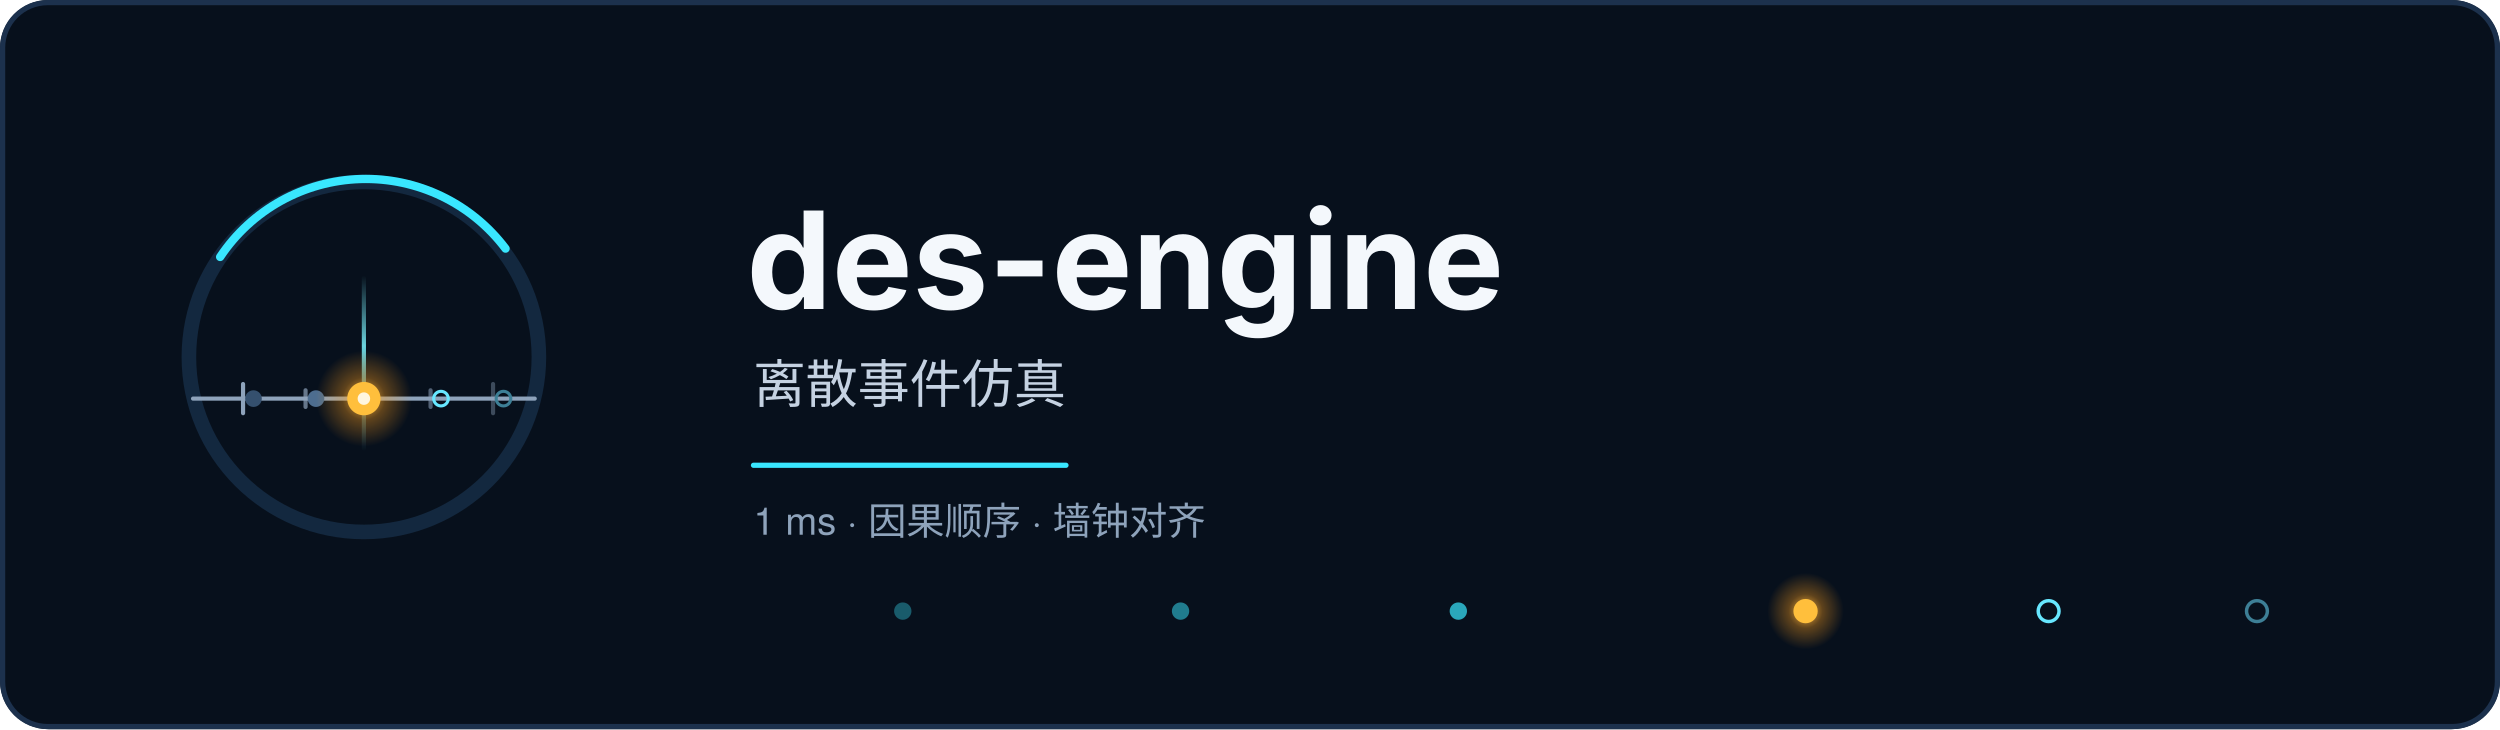
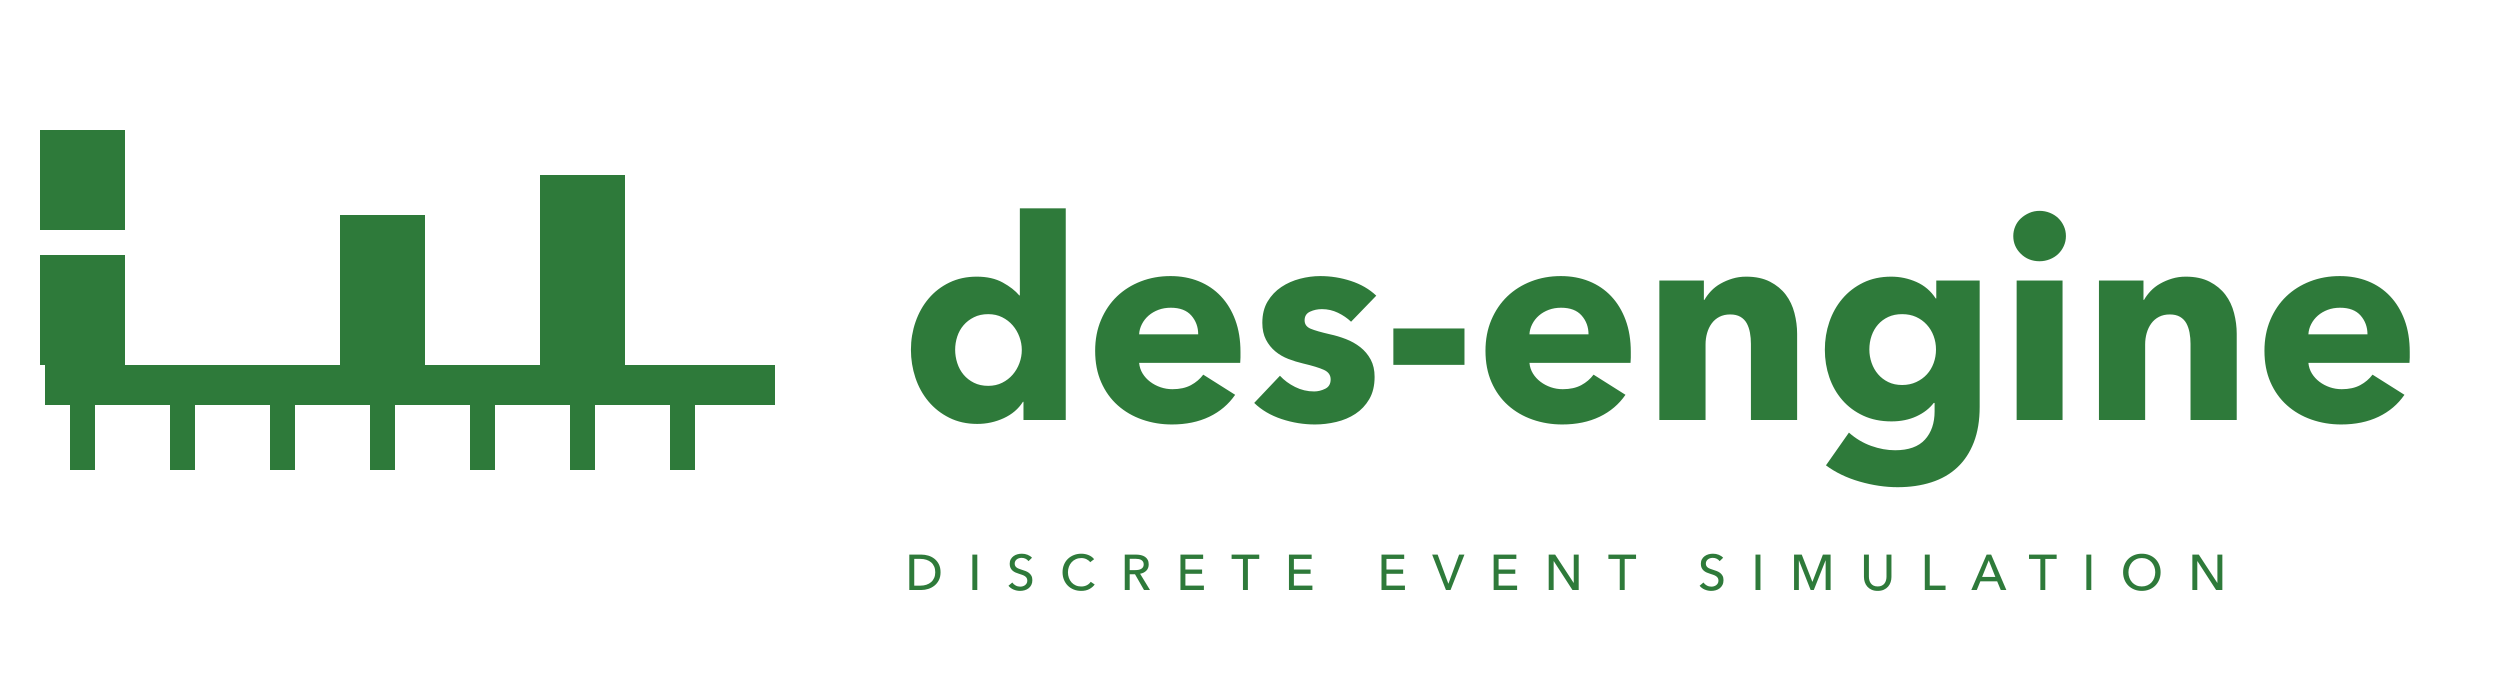
- <svg xmlns="http://www.w3.org/2000/svg" width="1440" height="420" viewBox="0 0 1440 420">
-   <defs>
-     <radialGradient id="glow" cx="50%" cy="50%" r="50%">
-       <stop offset="0%" stop-color="#ffc857" stop-opacity="0.95" />
-       <stop offset="45%" stop-color="#ff9f1c" stop-opacity="0.35" />
-       <stop offset="100%" stop-color="#ff9f1c" stop-opacity="0" />
-     </radialGradient>
-     <linearGradient id="beam" x1="0" y1="0" x2="0" y2="1">
-       <stop offset="0%" stop-color="#7cf4ff" stop-opacity="0" />
-       <stop offset="40%" stop-color="#7cf4ff" stop-opacity="0.85" />
-       <stop offset="100%" stop-color="#7cf4ff" stop-opacity="0" />
-     </linearGradient>
-     <linearGradient id="fade" x1="0" y1="0" x2="1" y2="0">
-       <stop offset="0%" stop-color="#39e7ff" stop-opacity="0.15" />
-       <stop offset="55%" stop-color="#39e7ff" stop-opacity="0.7" />
-       <stop offset="100%" stop-color="#39e7ff" stop-opacity="0.1" />
-     </linearGradient>
-   </defs>
-   <rect width="1440" height="420" rx="28" fill="#07101c" />
-   <rect x="1.5" y="1.5" width="1437" height="417" rx="26" fill="none" stroke="#1c314d" stroke-width="3" />
-   <g transform="translate(56 58) scale(0.6)">
-     <circle cx="256" cy="246" r="168" fill="none" stroke="#13283f" stroke-width="14" />
-     <path d="M118 150 A168 168 0 0 1 392 142" fill="none" stroke="#39e7ff" stroke-width="8" stroke-linecap="round" />
-     <line x1="92" y1="286" x2="420" y2="286" stroke="#8ea3bb" stroke-width="4" stroke-linecap="round" />
-     <g fill="#8ea3bb">
-       <rect x="138" y="270" width="4" height="32" rx="2" />
-       <rect x="198" y="276" width="4" height="20" rx="2" opacity="0.7" />
-       <rect x="318" y="276" width="4" height="20" rx="2" opacity="0.55" />
-       <rect x="378" y="270" width="4" height="32" rx="2" opacity="0.4" />
+ <svg xmlns="http://www.w3.org/2000/svg" width="1000" height="280" viewBox="0 0 1000 280">
+   <g fill="#2E7A3A">
+     <rect x="18" y="146" width="292" height="16" />
+     <rect x="28" y="162" width="10" height="26" />
+     <rect x="68" y="162" width="10" height="26" />
+     <rect x="108" y="162" width="10" height="26" />
+     <rect x="148" y="162" width="10" height="26" />
+     <rect x="188" y="162" width="10" height="26" />
+     <rect x="228" y="162" width="10" height="26" />
+     <rect x="268" y="162" width="10" height="26" />
+     <rect x="16" y="102" width="34" height="44" />
+     <rect x="16" y="52" width="34" height="40" />
+     <rect x="136" y="86" width="34" height="60" />
+     <rect x="216" y="70" width="34" height="76" />
+     <g transform="translate(360 168) scale(1 -1)">
+       <path d="M49.39 0.00L49.39 7.28L49.17 7.28Q46.48 3.02 41.50 0.73Q36.51 -1.57 30.91 -1.57Q24.64 -1.57 19.71 0.90Q14.78 3.36 11.37 7.45Q7.95 11.54 6.16 16.91Q4.37 22.29 4.37 28.11Q4.37 33.94 6.22 39.26Q8.06 44.58 11.48 48.61Q14.90 52.64 19.77 54.99Q24.64 57.34 30.69 57.34Q36.85 57.34 41.10 54.99Q45.36 52.64 47.71 49.84L47.94 49.84L47.94 84.67L66.30 84.67L66.30 0.00ZM48.72 28.00Q48.72 30.69 47.77 33.26Q46.82 35.84 45.08 37.86Q43.34 39.87 40.88 41.10Q38.42 42.34 35.28 42.34Q32.03 42.34 29.57 41.10Q27.10 39.87 25.42 37.91Q23.74 35.95 22.90 33.38Q22.06 30.80 22.06 28.11Q22.06 25.42 22.90 22.79Q23.74 20.16 25.42 18.14Q27.10 16.13 29.57 14.90Q32.03 13.66 35.28 13.66Q38.42 13.66 40.88 14.90Q43.34 16.13 45.08 18.14Q46.82 20.16 47.77 22.74Q48.72 25.31 48.72 28.00Z M119.28 34.27Q119.28 38.64 116.54 41.78Q113.79 44.91 108.30 44.91Q105.62 44.91 103.38 44.07Q101.14 43.23 99.46 41.78Q97.78 40.32 96.77 38.36Q95.76 36.40 95.65 34.27ZM136.19 27.22Q136.19 26.10 136.19 24.98Q136.19 23.86 136.08 22.85L95.65 22.85Q95.87 20.50 97.05 18.59Q98.22 16.69 100.07 15.29Q101.92 13.89 104.22 13.10Q106.51 12.32 108.98 12.32Q113.34 12.32 116.37 13.94Q119.39 15.57 121.30 18.14L134.06 10.08Q130.14 4.37 123.70 1.29Q117.26 -1.79 108.75 -1.79Q102.48 -1.79 96.88 0.17Q91.28 2.13 87.08 5.88Q82.88 9.63 80.47 15.12Q78.06 20.61 78.06 27.66Q78.06 34.50 80.42 40.04Q82.77 45.58 86.80 49.45Q90.83 53.31 96.32 55.44Q101.81 57.57 108.19 57.57Q114.35 57.57 119.50 55.50Q124.66 53.42 128.35 49.50Q132.05 45.58 134.12 39.98Q136.19 34.38 136.19 27.22Z M180.43 39.31Q178.19 41.44 175.17 42.90Q172.14 44.35 168.78 44.35Q166.21 44.35 164.02 43.34Q161.84 42.34 161.84 39.87Q161.84 37.52 164.25 36.51Q166.66 35.50 172.03 34.27Q175.17 33.60 178.36 32.37Q181.55 31.14 184.13 29.12Q186.70 27.10 188.27 24.19Q189.84 21.28 189.84 17.25Q189.84 11.98 187.71 8.34Q185.58 4.70 182.17 2.46Q178.75 0.22 174.50 -0.78Q170.24 -1.79 165.98 -1.79Q159.15 -1.79 152.60 0.39Q146.05 2.58 141.68 6.83L151.98 17.70Q154.45 15.01 158.03 13.22Q161.62 11.42 165.65 11.42Q167.89 11.42 170.07 12.49Q172.26 13.55 172.26 16.24Q172.26 18.82 169.57 20.05Q166.88 21.28 161.17 22.62Q158.26 23.30 155.34 24.42Q152.43 25.54 150.14 27.44Q147.84 29.34 146.38 32.14Q144.93 34.94 144.93 38.86Q144.93 43.90 147.06 47.43Q149.18 50.96 152.54 53.20Q155.90 55.44 159.99 56.50Q164.08 57.57 168.11 57.57Q174.38 57.57 180.38 55.61Q186.37 53.65 190.51 49.73Z M197.34 22.06L197.34 36.62L225.79 36.62L225.79 22.06Z M275.41 34.27Q275.41 38.64 272.66 41.78Q269.92 44.91 264.43 44.91Q261.74 44.91 259.50 44.07Q257.26 43.23 255.58 41.78Q253.90 40.32 252.90 38.36Q251.89 36.40 251.78 34.27ZM292.32 27.22Q292.32 26.10 292.32 24.98Q292.32 23.86 292.21 22.85L251.78 22.85Q252.00 20.50 253.18 18.59Q254.35 16.69 256.20 15.29Q258.05 13.89 260.34 13.10Q262.64 12.32 265.10 12.32Q269.47 12.32 272.50 13.94Q275.52 15.57 277.42 18.14L290.19 10.08Q286.27 4.37 279.83 1.29Q273.39 -1.79 264.88 -1.79Q258.61 -1.79 253.01 0.17Q247.41 2.13 243.21 5.88Q239.01 9.63 236.60 15.12Q234.19 20.61 234.19 27.66Q234.19 34.50 236.54 40.04Q238.90 45.58 242.93 49.45Q246.96 53.31 252.45 55.44Q257.94 57.57 264.32 57.57Q270.48 57.57 275.63 55.50Q280.78 53.42 284.48 49.50Q288.18 45.58 290.25 39.98Q292.32 34.38 292.32 27.22Z M340.37 0.00L340.37 30.46Q340.37 32.82 339.98 34.94Q339.58 37.07 338.69 38.70Q337.79 40.32 336.17 41.27Q334.54 42.22 332.08 42.22Q329.62 42.22 327.77 41.27Q325.92 40.32 324.69 38.64Q323.46 36.96 322.84 34.78Q322.22 32.59 322.22 30.24L322.22 0.00L303.74 0.00L303.74 55.78L321.55 55.78L321.55 48.05L321.78 48.05Q322.78 49.84 324.41 51.58Q326.03 53.31 328.22 54.54Q330.40 55.78 332.98 56.56Q335.55 57.34 338.46 57.34Q344.06 57.34 347.98 55.33Q351.90 53.31 354.31 50.12Q356.72 46.93 357.78 42.78Q358.85 38.64 358.85 34.50L358.85 0.00Z M431.87 5.26Q431.87 -2.91 429.52 -8.96Q427.17 -15.01 422.91 -18.98Q418.66 -22.96 412.55 -24.92Q406.45 -26.88 399.06 -26.88Q391.66 -26.88 383.88 -24.64Q376.10 -22.40 370.38 -18.14L379.57 -5.04Q383.60 -8.62 388.47 -10.36Q393.34 -12.10 398.05 -12.10Q406.11 -12.10 409.98 -7.84Q413.84 -3.58 413.84 3.47L413.84 6.83L413.50 6.83Q410.93 3.47 406.56 1.46Q402.19 -0.56 396.59 -0.56Q390.21 -0.56 385.28 1.74Q380.35 4.03 376.94 7.95Q373.52 11.87 371.73 17.08Q369.94 22.29 369.94 28.11Q369.94 33.94 371.73 39.20Q373.52 44.46 376.94 48.50Q380.35 52.53 385.28 54.94Q390.21 57.34 396.48 57.34Q401.74 57.34 406.56 55.22Q411.38 53.09 414.29 48.61L414.51 48.61L414.51 55.78L431.87 55.78ZM414.40 28.22Q414.40 31.02 413.45 33.60Q412.50 36.18 410.70 38.14Q408.91 40.10 406.45 41.22Q403.98 42.34 400.85 42.34Q397.71 42.34 395.30 41.22Q392.90 40.10 391.22 38.19Q389.54 36.29 388.64 33.71Q387.74 31.14 387.74 28.22Q387.74 25.42 388.64 22.85Q389.54 20.27 391.22 18.31Q392.90 16.35 395.30 15.18Q397.71 14.00 400.85 14.00Q403.98 14.00 406.50 15.18Q409.02 16.35 410.76 18.26Q412.50 20.16 413.45 22.74Q414.40 25.31 414.40 28.22Z M466.37 73.58Q466.37 71.46 465.53 69.61Q464.69 67.76 463.29 66.42Q461.89 65.07 459.93 64.29Q457.97 63.50 455.84 63.50Q451.36 63.50 448.34 66.47Q445.31 69.44 445.31 73.58Q445.31 75.60 446.10 77.45Q446.88 79.30 448.34 80.64Q449.79 81.98 451.70 82.82Q453.60 83.66 455.84 83.66Q457.97 83.66 459.93 82.88Q461.89 82.10 463.29 80.75Q464.69 79.41 465.53 77.56Q466.37 75.71 466.37 73.58ZM446.66 0.00L446.66 55.78L465.02 55.78L465.02 0.00Z M516.21 0.00L516.21 30.46Q516.21 32.82 515.82 34.94Q515.42 37.07 514.53 38.70Q513.63 40.32 512.01 41.27Q510.38 42.22 507.92 42.22Q505.46 42.22 503.61 41.27Q501.76 40.32 500.53 38.64Q499.30 36.96 498.68 34.78Q498.06 32.59 498.06 30.24L498.06 0.00L479.58 0.00L479.58 55.78L497.39 55.78L497.39 48.05L497.62 48.05Q498.62 49.84 500.25 51.58Q501.87 53.31 504.06 54.54Q506.24 55.78 508.82 56.56Q511.39 57.34 514.30 57.34Q519.90 57.34 523.82 55.33Q527.74 53.31 530.15 50.12Q532.56 46.93 533.62 42.78Q534.69 38.64 534.69 34.50L534.69 0.00Z M586.99 34.27Q586.99 38.64 584.25 41.78Q581.50 44.91 576.02 44.91Q573.33 44.91 571.09 44.07Q568.85 43.23 567.17 41.78Q565.49 40.32 564.48 38.36Q563.47 36.40 563.36 34.27ZM603.90 27.22Q603.90 26.10 603.90 24.98Q603.90 23.86 603.79 22.85L563.36 22.85Q563.58 20.50 564.76 18.59Q565.94 16.69 567.78 15.29Q569.63 13.89 571.93 13.10Q574.22 12.32 576.69 12.32Q581.06 12.32 584.08 13.94Q587.10 15.57 589.01 18.14L601.78 10.08Q597.86 4.37 591.42 1.29Q584.98 -1.79 576.46 -1.79Q570.19 -1.79 564.59 0.17Q558.99 2.13 554.79 5.88Q550.59 9.63 548.18 15.12Q545.78 20.61 545.78 27.66Q545.78 34.50 548.13 40.04Q550.48 45.58 554.51 49.45Q558.54 53.31 564.03 55.44Q569.52 57.57 575.90 57.57Q582.06 57.57 587.22 55.50Q592.37 53.42 596.06 49.50Q599.76 45.58 601.83 39.98Q603.90 34.38 603.90 27.22Z" />
    </g>
-     <rect x="254" y="168" width="4" height="168" rx="2" fill="url(#beam)" />
-     <circle cx="150" cy="286" r="8" fill="#35506e" />
-     <circle cx="210" cy="286" r="8" fill="#4d6d8f" />
-     <circle cx="256" cy="286" r="46" fill="url(#glow)" />
-     <circle cx="256" cy="286" r="16" fill="#ffbf3c" />
-     <circle cx="256" cy="286" r="6" fill="#fff6df" />
-     <circle cx="330" cy="286" r="7" fill="none" stroke="#67e7ff" stroke-width="3" />
-     <circle cx="390" cy="286" r="7" fill="none" stroke="#3d7f96" stroke-width="3" />
+     <g transform="translate(362 236) scale(1 -1)">
+       <path d="M1.72 14.16L6.58 14.16Q7.94 14.16 9.30 13.76Q10.66 13.36 11.76 12.50Q12.86 11.64 13.54 10.30Q14.22 8.96 14.22 7.08Q14.22 5.26 13.54 3.93Q12.86 2.60 11.76 1.73Q10.66 0.86 9.30 0.43Q7.94 0.00 6.58 0.00L1.72 0.00ZM3.70 1.74L6.18 1.74Q7.46 1.74 8.55 2.10Q9.64 2.46 10.43 3.14Q11.22 3.82 11.66 4.82Q12.10 5.82 12.10 7.08Q12.10 8.40 11.66 9.40Q11.22 10.40 10.43 11.07Q9.64 11.74 8.55 12.09Q7.46 12.44 6.18 12.44L3.70 12.44Z M28.92 0.00L26.94 0.00L26.94 14.16L28.92 14.16Z M49.40 11.54Q48.98 12.12 48.26 12.49Q47.54 12.86 46.64 12.86Q46.16 12.86 45.67 12.73Q45.18 12.60 44.78 12.31Q44.38 12.02 44.13 11.59Q43.88 11.16 43.88 10.56Q43.88 9.98 44.11 9.59Q44.34 9.20 44.73 8.93Q45.12 8.66 45.65 8.47Q46.18 8.28 46.78 8.08Q47.50 7.86 48.24 7.58Q48.98 7.30 49.58 6.84Q50.18 6.38 50.56 5.69Q50.94 5.00 50.94 3.94Q50.94 2.84 50.53 2.03Q50.12 1.22 49.44 0.69Q48.76 0.16 47.87 -0.10Q46.98 -0.36 46.04 -0.36Q44.70 -0.36 43.45 0.16Q42.20 0.68 41.38 1.70L42.92 3.00Q43.42 2.26 44.26 1.80Q45.10 1.34 46.08 1.34Q46.58 1.34 47.08 1.48Q47.58 1.62 47.99 1.92Q48.40 2.22 48.66 2.67Q48.92 3.12 48.92 3.76Q48.92 4.40 48.65 4.83Q48.38 5.26 47.92 5.56Q47.46 5.86 46.85 6.07Q46.24 6.28 45.56 6.50Q44.88 6.70 44.22 6.99Q43.56 7.28 43.04 7.73Q42.52 8.18 42.20 8.84Q41.88 9.50 41.88 10.48Q41.88 11.54 42.31 12.30Q42.74 13.06 43.43 13.56Q44.12 14.06 44.99 14.29Q45.86 14.52 46.74 14.52Q47.98 14.52 49.06 14.08Q50.14 13.64 50.80 12.90Z M75.88 2.20Q75.04 1.06 73.70 0.35Q72.36 -0.36 70.48 -0.36Q68.86 -0.36 67.49 0.19Q66.12 0.74 65.13 1.73Q64.14 2.72 63.58 4.09Q63.02 5.46 63.02 7.10Q63.02 8.76 63.59 10.13Q64.16 11.50 65.17 12.47Q66.18 13.44 67.56 13.98Q68.94 14.52 70.56 14.52Q71.28 14.52 72.02 14.38Q72.76 14.24 73.44 13.96Q74.12 13.68 74.68 13.27Q75.24 12.86 75.64 12.32L74.08 11.12Q73.56 11.84 72.61 12.31Q71.66 12.78 70.56 12.78Q69.32 12.78 68.33 12.33Q67.34 11.88 66.64 11.10Q65.94 10.32 65.56 9.29Q65.18 8.26 65.18 7.10Q65.18 5.90 65.55 4.86Q65.92 3.82 66.61 3.05Q67.30 2.28 68.29 1.84Q69.28 1.40 70.50 1.40Q71.70 1.40 72.68 1.88Q73.66 2.36 74.30 3.28Z M89.88 0.00L87.90 0.00L87.90 14.16L92.44 14.16Q93.46 14.16 94.38 13.95Q95.30 13.74 95.99 13.28Q96.68 12.82 97.08 12.07Q97.48 11.32 97.48 10.24Q97.48 8.68 96.52 7.72Q95.56 6.76 94.04 6.50L98.00 0.00L95.60 0.00L92.00 6.30L89.88 6.30ZM89.88 7.96L92.16 7.96Q92.86 7.96 93.46 8.08Q94.06 8.20 94.51 8.47Q94.96 8.74 95.22 9.17Q95.48 9.60 95.48 10.24Q95.48 10.88 95.22 11.31Q94.96 11.74 94.53 12.00Q94.10 12.26 93.52 12.37Q92.94 12.48 92.30 12.48L89.88 12.48Z M112.16 1.76L119.56 1.76L119.56 0.00L110.18 0.00L110.18 14.16L119.26 14.16L119.26 12.42L112.16 12.42L112.16 8.18L118.84 8.18L118.84 6.48L112.16 6.48Z M137.16 0.00L135.18 0.00L135.18 12.42L130.64 12.42L130.64 14.16L141.70 14.16L141.70 12.42L137.16 12.42Z M155.56 1.76L162.96 1.76L162.96 0.00L153.58 0.00L153.58 14.16L162.66 14.16L162.66 12.42L155.56 12.42L155.56 8.18L162.24 8.18L162.24 6.48L155.56 6.48Z M192.58 1.76L199.98 1.76L199.98 0.00L190.60 0.00L190.60 14.16L199.68 14.16L199.68 12.42L192.58 12.42L192.58 8.18L199.26 8.18L199.26 6.48L192.58 6.48Z M217.32 2.56L217.38 2.56L221.64 14.16L223.78 14.16L218.22 0.00L216.38 0.00L210.86 14.16L213.06 14.16Z M237.44 1.76L244.84 1.76L244.84 0.00L235.46 0.00L235.46 14.16L244.54 14.16L244.54 12.42L237.44 12.42L237.44 8.18L244.12 8.18L244.12 6.48L237.44 6.48Z M267.46 2.84L267.50 2.84L267.50 14.16L269.48 14.16L269.48 0.00L266.98 0.00L259.50 11.56L259.46 11.56L259.46 0.00L257.48 0.00L257.48 14.16L260.06 14.16Z M287.88 0.00L285.90 0.00L285.90 12.42L281.36 12.42L281.36 14.16L292.42 14.16L292.42 12.42L287.88 12.42Z M325.86 11.54Q325.44 12.12 324.72 12.49Q324.00 12.86 323.10 12.86Q322.62 12.86 322.13 12.73Q321.64 12.60 321.24 12.31Q320.84 12.02 320.59 11.59Q320.34 11.16 320.34 10.56Q320.34 9.98 320.57 9.59Q320.80 9.20 321.19 8.93Q321.58 8.66 322.11 8.47Q322.64 8.28 323.24 8.08Q323.96 7.86 324.70 7.58Q325.44 7.30 326.04 6.84Q326.64 6.38 327.02 5.69Q327.40 5.00 327.40 3.94Q327.40 2.84 326.99 2.03Q326.58 1.22 325.90 0.69Q325.22 0.16 324.33 -0.10Q323.44 -0.36 322.50 -0.36Q321.16 -0.36 319.91 0.16Q318.66 0.68 317.84 1.70L319.38 3.00Q319.88 2.26 320.72 1.80Q321.56 1.34 322.54 1.34Q323.04 1.34 323.54 1.48Q324.04 1.62 324.45 1.92Q324.86 2.22 325.12 2.67Q325.38 3.12 325.38 3.76Q325.38 4.40 325.11 4.83Q324.84 5.26 324.38 5.56Q323.92 5.86 323.31 6.07Q322.70 6.28 322.02 6.50Q321.34 6.70 320.68 6.99Q320.02 7.28 319.50 7.73Q318.98 8.18 318.66 8.84Q318.34 9.50 318.34 10.48Q318.34 11.54 318.77 12.30Q319.20 13.06 319.89 13.56Q320.58 14.06 321.45 14.29Q322.32 14.52 323.20 14.52Q324.44 14.52 325.52 14.08Q326.60 13.64 327.26 12.90Z M342.18 0.00L340.20 0.00L340.20 14.16L342.18 14.16Z M362.94 3.28L362.98 3.28L367.16 14.16L370.24 14.16L370.24 0.00L368.26 0.00L368.26 11.84L368.22 11.84L363.52 0.00L362.26 0.00L357.58 11.84L357.54 11.84L357.54 0.00L355.62 0.00L355.62 14.16L358.70 14.16Z M389.08 -0.36Q387.68 -0.36 386.64 0.11Q385.60 0.58 384.92 1.36Q384.24 2.14 383.91 3.15Q383.58 4.16 383.58 5.24L383.58 14.16L385.56 14.16L385.56 5.36Q385.56 4.64 385.74 3.93Q385.92 3.22 386.33 2.66Q386.74 2.10 387.41 1.76Q388.08 1.42 389.08 1.42Q390.06 1.42 390.74 1.76Q391.42 2.10 391.83 2.66Q392.24 3.22 392.42 3.93Q392.60 4.64 392.60 5.36L392.60 14.16L394.58 14.16L394.58 5.24Q394.58 4.16 394.25 3.15Q393.92 2.14 393.24 1.36Q392.56 0.58 391.52 0.11Q390.48 -0.36 389.08 -0.36Z M409.90 1.76L416.22 1.76L416.22 0.00L407.92 0.00L407.92 14.16L409.90 14.16Z M428.72 0.00L426.52 0.00L432.66 14.16L434.46 14.16L440.54 0.00L438.30 0.00L436.86 3.48L430.14 3.48ZM430.84 5.22L436.14 5.22L433.50 11.86Z M456.12 0.00L454.14 0.00L454.14 12.42L449.60 12.42L449.60 14.16L460.66 14.16L460.66 12.42L456.12 12.42Z M474.52 0.00L472.54 0.00L472.54 14.16L474.52 14.16Z M502.24 7.10Q502.24 5.46 501.67 4.09Q501.10 2.72 500.10 1.73Q499.10 0.74 497.72 0.19Q496.34 -0.36 494.72 -0.36Q493.10 -0.36 491.73 0.19Q490.36 0.74 489.36 1.73Q488.36 2.72 487.80 4.09Q487.24 5.46 487.24 7.10Q487.24 8.76 487.80 10.13Q488.36 11.50 489.36 12.47Q490.36 13.44 491.73 13.98Q493.10 14.52 494.72 14.52Q496.34 14.52 497.72 13.98Q499.10 13.44 500.10 12.47Q501.10 11.50 501.67 10.13Q502.24 8.76 502.24 7.10ZM500.10 7.10Q500.10 8.26 499.72 9.29Q499.34 10.32 498.64 11.10Q497.94 11.88 496.95 12.33Q495.96 12.78 494.72 12.78Q493.50 12.78 492.51 12.33Q491.52 11.88 490.83 11.10Q490.14 10.32 489.76 9.29Q489.38 8.26 489.38 7.10Q489.38 5.92 489.76 4.88Q490.14 3.84 490.84 3.07Q491.54 2.30 492.52 1.86Q493.50 1.42 494.72 1.42Q495.94 1.42 496.94 1.86Q497.94 2.30 498.64 3.07Q499.34 3.84 499.72 4.88Q500.10 5.92 500.10 7.10Z M524.92 2.84L524.96 2.84L524.96 14.16L526.94 14.16L526.94 0.00L524.44 0.00L516.96 11.56L516.92 11.56L516.92 0.00L514.94 0.00L514.94 14.16L517.52 14.16Z" />
+     </g>
  </g>
-   <text x="430" y="178" fill="#f4f8fc" font-family="ui-sans-serif, SF Pro Display, Helvetica Neue, PingFang SC, sans-serif" font-size="78" font-weight="650">des-engine</text>
-   <text x="434" y="232" fill="#c5d2e2" font-family="PingFang SC, ui-sans-serif, Helvetica Neue, sans-serif" font-size="30">离散事件仿真</text>
-   <line x1="434" y1="268" x2="614" y2="268" stroke="#39e7ff" stroke-width="3" stroke-linecap="round" />
-   <text x="434" y="308" fill="#8ea3bb" font-family="PingFang SC, ui-sans-serif, Helvetica Neue, sans-serif" font-size="22">1 ms · 因果顺序 · 墙钟对齐</text>
-   <line x1="434" y1="352" x2="1328" y2="352" stroke="url(#fade)" stroke-width="3" stroke-linecap="round" />
-   <g fill="#39e7ff">
-     <circle cx="520" cy="352" r="5" opacity="0.35" />
-     <circle cx="680" cy="352" r="5" opacity="0.5" />
-     <circle cx="840" cy="352" r="5" opacity="0.7" />
-   </g>
-   <circle cx="1040" cy="352" r="22" fill="url(#glow)" />
-   <circle cx="1040" cy="352" r="7" fill="#ffbf3c" />
-   <circle cx="1180" cy="352" r="6" fill="none" stroke="#67e7ff" stroke-width="2" />
-   <circle cx="1300" cy="352" r="6" fill="none" stroke="#3d7f96" stroke-width="2" />
</svg>
